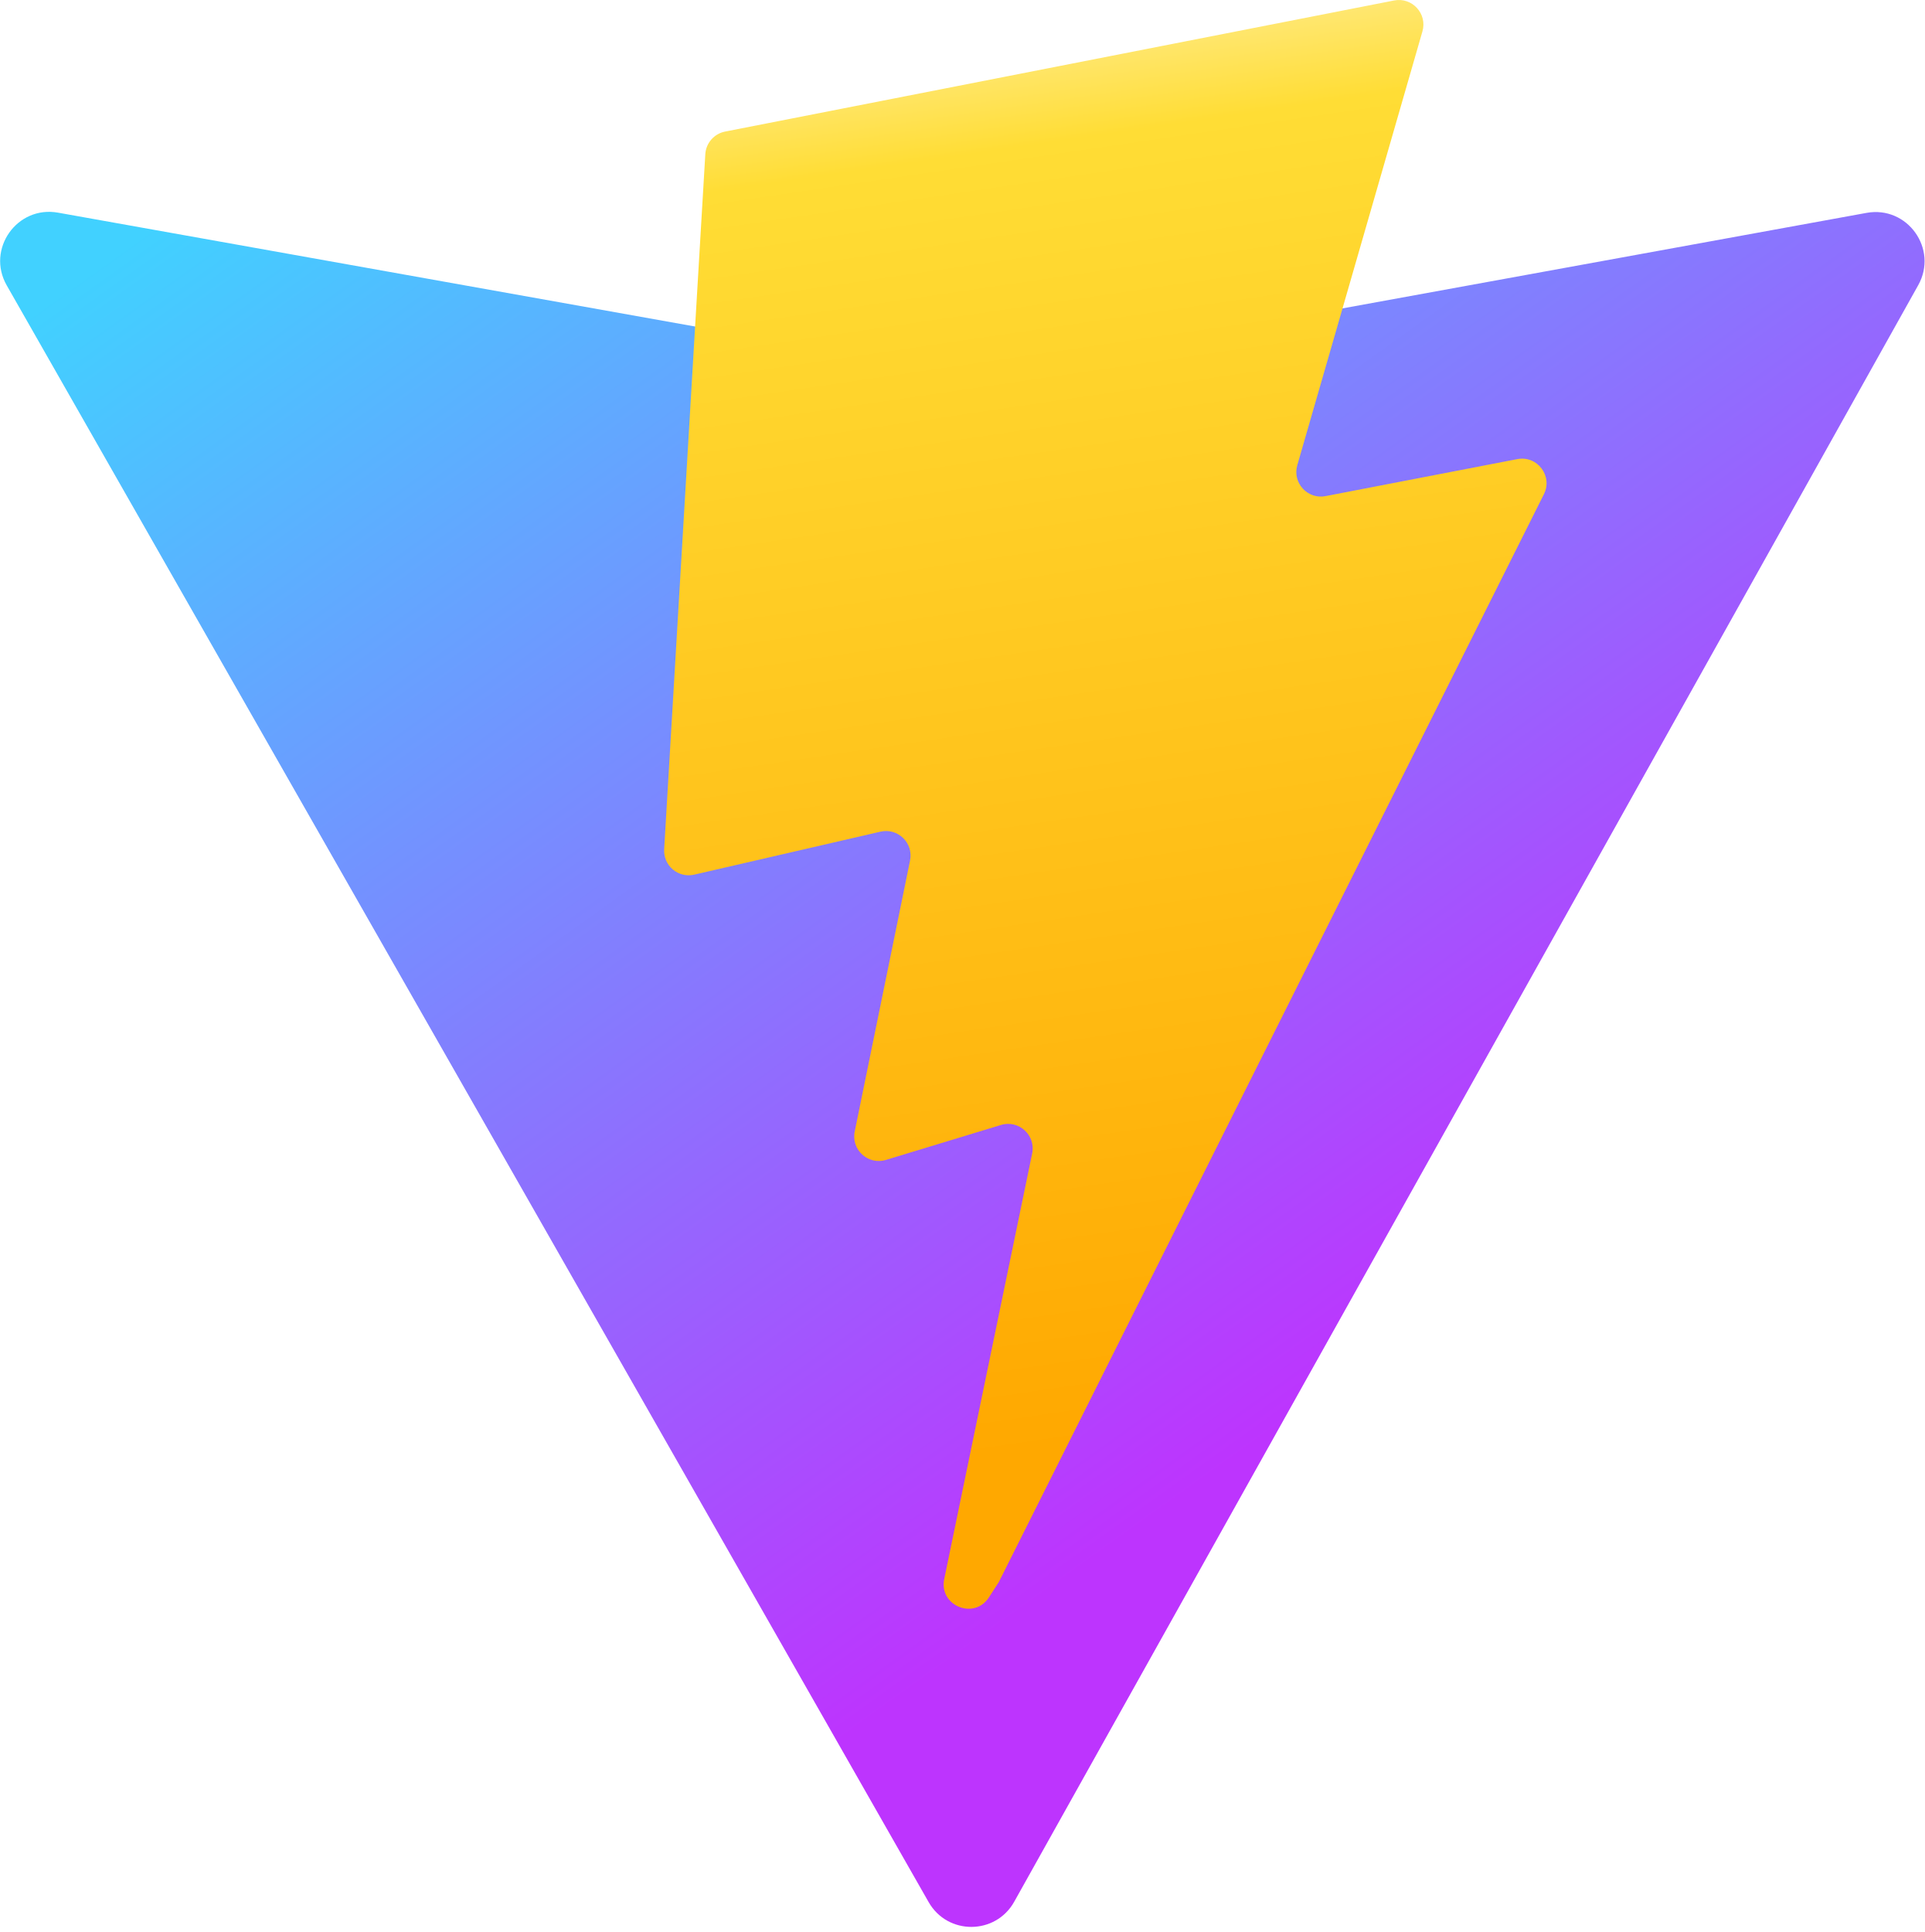
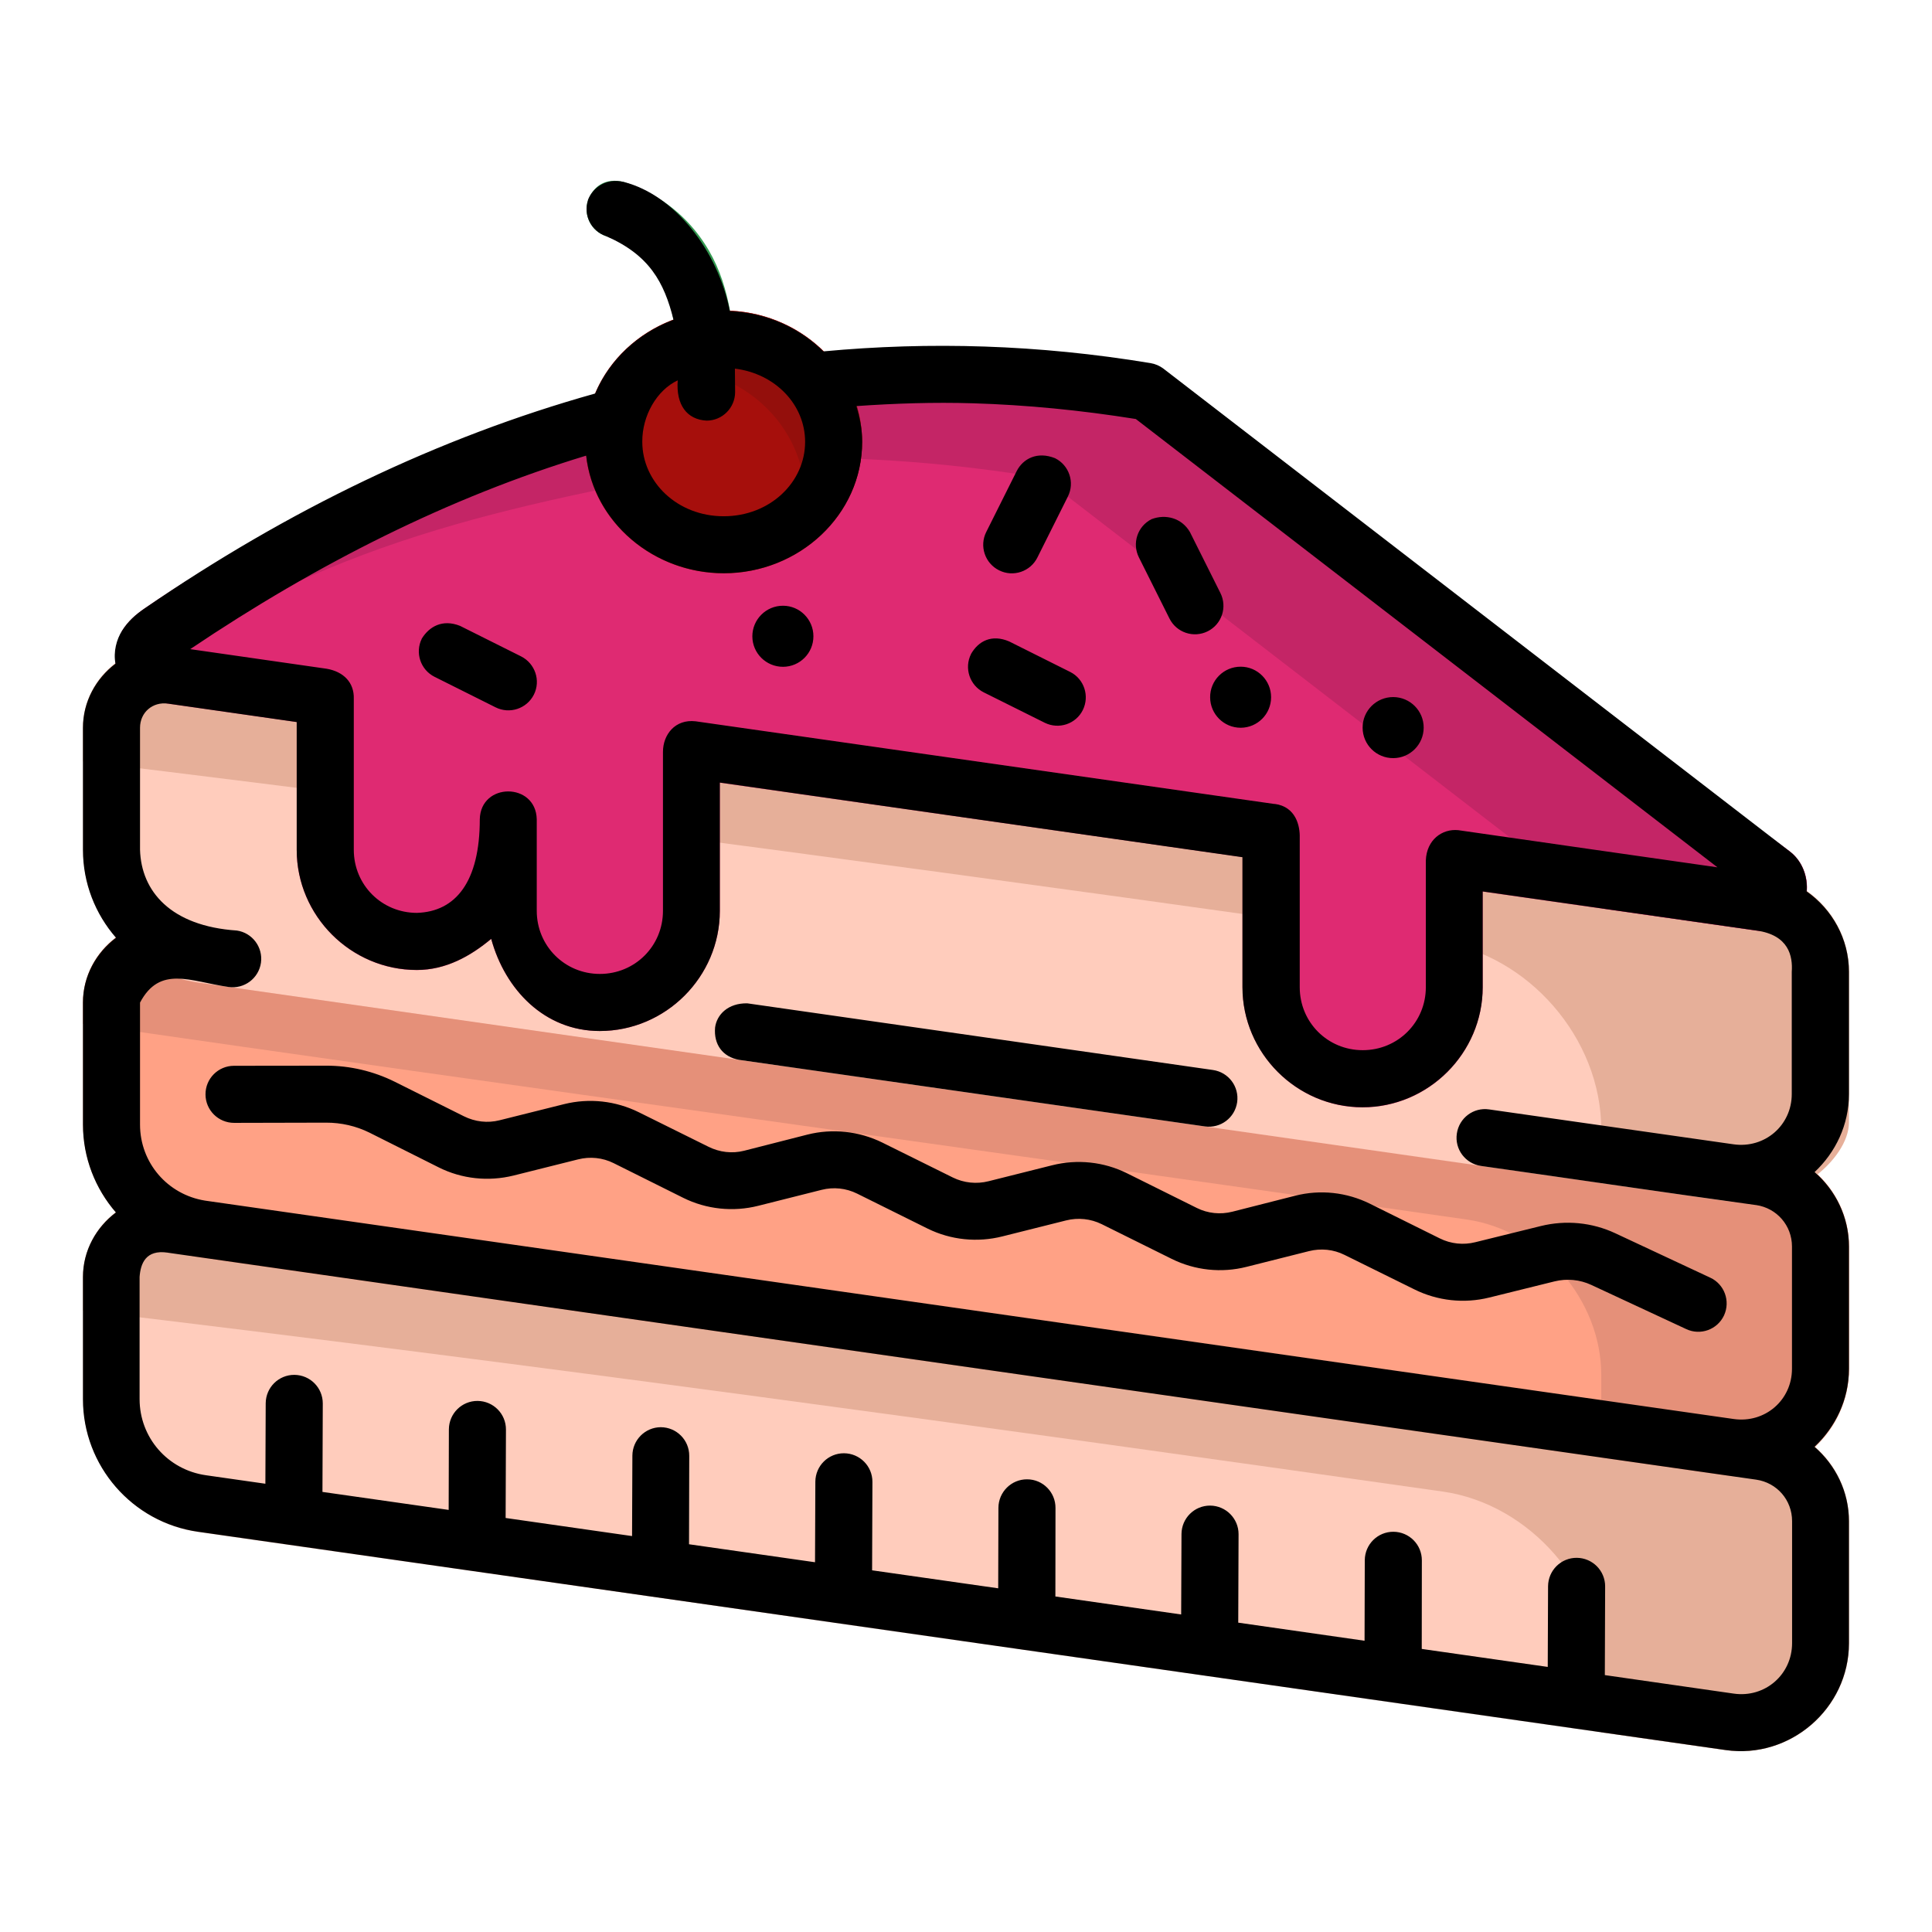
- <svg xmlns="http://www.w3.org/2000/svg" aria-hidden="true" role="img" class="iconify iconify--logos" width="31.88" height="32" preserveAspectRatio="xMidYMid meet" viewBox="0 0 256 257">
-   <defs>
-     <linearGradient id="IconifyId1813088fe1fbc01fb466" x1="-.828%" x2="57.636%" y1="7.652%" y2="78.411%">
-       <stop offset="0%" stop-color="#41D1FF" />
-       <stop offset="100%" stop-color="#BD34FE" />
-     </linearGradient>
-     <linearGradient id="IconifyId1813088fe1fbc01fb467" x1="43.376%" x2="50.316%" y1="2.242%" y2="89.03%">
-       <stop offset="0%" stop-color="#FFEA83" />
-       <stop offset="8.333%" stop-color="#FFDD35" />
-       <stop offset="100%" stop-color="#FFA800" />
-     </linearGradient>
+ <svg xmlns="http://www.w3.org/2000/svg" width="64pt" height="64pt" viewBox="0 0 22.578 22.578" version="1.1" id="svg831">
+   <defs id="defs825">
+     <pattern id="EMFhbasepattern" patternUnits="userSpaceOnUse" width="6" height="6" x="0" y="0" />
+     <pattern id="EMFhbasepattern-9" patternUnits="userSpaceOnUse" width="6" height="6" x="0" y="0" />
+     <pattern id="EMFhbasepattern-0" patternUnits="userSpaceOnUse" width="6" height="6" x="0" y="0" />
+     <pattern id="EMFhbasepattern-7" patternUnits="userSpaceOnUse" width="6" height="6" x="0" y="0" />
+     <pattern id="EMFhbasepattern-2" patternUnits="userSpaceOnUse" width="6" height="6" x="0" y="0" />
+     <pattern id="EMFhbasepattern-98" patternUnits="userSpaceOnUse" width="6" height="6" x="0" y="0" />
+     <pattern id="EMFhbasepattern-6" patternUnits="userSpaceOnUse" width="6" height="6" x="0" y="0" />
+     <pattern id="EMFhbasepattern-01" patternUnits="userSpaceOnUse" width="6" height="6" x="0" y="0" />
+     <pattern id="EMFhbasepattern-07" patternUnits="userSpaceOnUse" width="6" height="6" x="0" y="0" />
+     <pattern id="EMFhbasepattern-8" patternUnits="userSpaceOnUse" width="6" height="6" x="0" y="0" />
+     <pattern id="EMFhbasepattern-4" patternUnits="userSpaceOnUse" width="6" height="6" x="0" y="0" />
+     <pattern id="EMFhbasepattern-40" patternUnits="userSpaceOnUse" width="6" height="6" x="0" y="0" />
+     <pattern id="EMFhbasepattern-08" patternUnits="userSpaceOnUse" width="6" height="6" x="0" y="0" />
+     <pattern id="EMFhbasepattern-04" patternUnits="userSpaceOnUse" width="6" height="6" x="0" y="0" />
+     <pattern id="EMFhbasepattern-014" patternUnits="userSpaceOnUse" width="6" height="6" x="0" y="0" />
+     <pattern id="EMFhbasepattern-27" patternUnits="userSpaceOnUse" width="6" height="6" x="0" y="0" />
+     <pattern id="EMFhbasepattern-09" patternUnits="userSpaceOnUse" width="6" height="6" x="0" y="0" />
+     <pattern id="EMFhbasepattern-5" patternUnits="userSpaceOnUse" width="6" height="6" x="0" y="0" />
+     <pattern id="EMFhbasepattern-018" patternUnits="userSpaceOnUse" width="6" height="6" x="0" y="0" />
  </defs>
-   <path fill="url(#IconifyId1813088fe1fbc01fb466)" d="M255.153 37.938L134.897 252.976c-2.483 4.44-8.862 4.466-11.382.048L.875 37.958c-2.746-4.814 1.371-10.646 6.827-9.67l120.385 21.517a6.537 6.537 0 0 0 2.322-.004l117.867-21.483c5.438-.991 9.574 4.796 6.877 9.62Z" />
-   <path fill="url(#IconifyId1813088fe1fbc01fb467)" d="M185.432.063L96.44 17.501a3.268 3.268 0 0 0-2.634 3.014l-5.474 92.456a3.268 3.268 0 0 0 3.997 3.378l24.777-5.718c2.318-.535 4.413 1.507 3.936 3.838l-7.361 36.047c-.495 2.426 1.782 4.5 4.151 3.78l15.304-4.649c2.372-.72 4.652 1.36 4.15 3.788l-11.698 56.621c-.732 3.542 3.979 5.473 5.943 2.437l1.313-2.028l72.516-144.72c1.215-2.423-.88-5.186-3.54-4.672l-25.505 4.922c-2.396.462-4.435-1.77-3.759-4.114l16.646-57.705c.677-2.35-1.37-4.583-3.769-4.113Z" />
+   <g id="layer1" transform="translate(0,-274.4222)">
+     <g transform="matrix(1.257895,0,0,1.257895,0.6386205,-77.23347)" style="display:inline" id="g1692">
+       <g transform="matrix(1.000474,0,0,1.000474,-0.00415519,30.37974)" style="display:inline" id="g943">
+         <path style="color:#000000;font-style:normal;font-variant:normal;font-weight:normal;font-stretch:normal;font-size:medium;line-height:normal;font-family:sans-serif;font-variant-ligatures:normal;font-variant-position:normal;font-variant-caps:normal;font-variant-numeric:normal;font-variant-alternates:normal;font-variant-east-asian:normal;font-feature-settings:normal;font-variation-settings:normal;text-indent:0;text-align:start;text-decoration:none;text-decoration-line:none;text-decoration-style:solid;text-decoration-color:#000000;letter-spacing:normal;word-spacing:normal;text-transform:none;writing-mode:lr-tb;direction:ltr;text-orientation:mixed;dominant-baseline:auto;baseline-shift:baseline;text-anchor:start;white-space:normal;shape-padding:0;shape-margin:0;inline-size:0;clip-rule:nonzero;display:inline;overflow:visible;visibility:visible;isolation:auto;mix-blend-mode:normal;color-interpolation:sRGB;color-interpolation-filters:linearRGB;solid-color:#000000;solid-opacity:1;vector-effect:none;fill:#ffccbc;fill-opacity:1;fill-rule:nonzero;stroke:none;stroke-width:0.529;stroke-linecap:round;stroke-linejoin:round;stroke-miterlimit:4;stroke-dasharray:none;stroke-dashoffset:0;stroke-opacity:1;color-rendering:auto;image-rendering:auto;shape-rendering:auto;text-rendering:auto;enable-background:accumulate;stop-color:#000000" d="m 1.131,260.172 c -0.451,-0.064 -0.863,0.295 -0.863,0.75 v 1.133 c 9.73e-6,0.617 0.457,1.145 1.068,1.232 l 14.186,2.025 c 0.599,0.086 1.145,-0.385 1.145,-0.99 v -1.135 c -3e-6,-0.455 -0.339,-0.844 -0.789,-0.908 z" id="path528" />
+         <path d="m 0.964,260.167 v 5.3e-4 c -0.381,0.032 -0.697,0.357 -0.697,0.755 v 0.308 c 4.078,0.485 8.425,1.085 12.626,1.681 0.814,0.116 1.473,0.876 1.473,1.698 v 0.538 l 1.155,0.165 c 0.599,0.086 1.145,-0.387 1.145,-0.992 0,-0.378 0,-0.755 0,-1.133 -1e-6,-0.455 -0.339,-0.844 -0.789,-0.908 l -1.511,-0.216 -13.236,-1.891 c -0.056,-0.008 -0.112,-0.009 -0.166,-0.005 z" style="color:#000000;font-style:normal;font-variant:normal;font-weight:normal;font-stretch:normal;font-size:medium;line-height:normal;font-family:sans-serif;font-variant-ligatures:normal;font-variant-position:normal;font-variant-caps:normal;font-variant-numeric:normal;font-variant-alternates:normal;font-variant-east-asian:normal;font-feature-settings:normal;font-variation-settings:normal;text-indent:0;text-align:start;text-decoration:none;text-decoration-line:none;text-decoration-style:solid;text-decoration-color:#000000;letter-spacing:normal;word-spacing:normal;text-transform:none;writing-mode:lr-tb;direction:ltr;text-orientation:mixed;dominant-baseline:auto;baseline-shift:baseline;text-anchor:start;white-space:normal;shape-padding:0;shape-margin:0;inline-size:0;clip-rule:nonzero;display:inline;overflow:visible;visibility:visible;isolation:auto;mix-blend-mode:normal;color-interpolation:sRGB;color-interpolation-filters:linearRGB;solid-color:#000000;solid-opacity:1;vector-effect:none;fill:#e6af99;fill-opacity:1;fill-rule:nonzero;stroke:none;stroke-width:0.529;stroke-linecap:round;stroke-linejoin:round;stroke-miterlimit:4;stroke-dasharray:none;stroke-dashoffset:0;stroke-opacity:1;color-rendering:auto;image-rendering:auto;shape-rendering:auto;text-rendering:auto;enable-background:accumulate;stop-color:#000000" id="path1745" />
+         <path id="path1719" d="m 1.131,257.621 c -0.451,-0.064 -0.863,0.295 -0.863,0.75 v 1.133 c 9.73e-6,0.617 0.457,1.145 1.068,1.232 l 14.186,2.025 c 0.599,0.086 1.145,-0.385 1.145,-0.99 v -1.135 c -3e-6,-0.455 -0.339,-0.844 -0.789,-0.908 z" style="color:#000000;font-style:normal;font-variant:normal;font-weight:normal;font-stretch:normal;font-size:medium;line-height:normal;font-family:sans-serif;font-variant-ligatures:normal;font-variant-position:normal;font-variant-caps:normal;font-variant-numeric:normal;font-variant-alternates:normal;font-variant-east-asian:normal;font-feature-settings:normal;font-variation-settings:normal;text-indent:0;text-align:start;text-decoration:none;text-decoration-line:none;text-decoration-style:solid;text-decoration-color:#000000;letter-spacing:normal;word-spacing:normal;text-transform:none;writing-mode:lr-tb;direction:ltr;text-orientation:mixed;dominant-baseline:auto;baseline-shift:baseline;text-anchor:start;white-space:normal;shape-padding:0;shape-margin:0;inline-size:0;clip-rule:nonzero;display:inline;overflow:visible;visibility:visible;isolation:auto;mix-blend-mode:normal;color-interpolation:sRGB;color-interpolation-filters:linearRGB;solid-color:#000000;solid-opacity:1;vector-effect:none;fill:#ffa185;fill-opacity:1;fill-rule:nonzero;stroke:none;stroke-width:0.529;stroke-linecap:round;stroke-linejoin:round;stroke-miterlimit:4;stroke-dasharray:none;stroke-dashoffset:0;stroke-opacity:1;color-rendering:auto;image-rendering:auto;shape-rendering:auto;text-rendering:auto;enable-background:accumulate;stop-color:#000000" />
+         <path d="m 0.964,257.616 v 5.3e-4 c -0.381,0.032 -0.697,0.357 -0.697,0.755 v 0.197 c 3.896,0.563 8.533,1.197 12.85,1.817 0.69,0.099 1.249,0.745 1.249,1.442 v 0.769 l 1.155,0.165 c 0.599,0.086 1.145,-0.385 1.145,-0.99 0,-0.378 0,-0.757 0,-1.135 -2e-6,-0.455 -0.339,-0.844 -0.789,-0.908 l -1.511,-0.216 -13.236,-1.891 c -0.056,-0.008 -0.112,-0.009 -0.166,-0.005 z" style="color:#000000;font-style:normal;font-variant:normal;font-weight:normal;font-stretch:normal;font-size:medium;line-height:normal;font-family:sans-serif;font-variant-ligatures:normal;font-variant-position:normal;font-variant-caps:normal;font-variant-numeric:normal;font-variant-alternates:normal;font-variant-east-asian:normal;font-feature-settings:normal;font-variation-settings:normal;text-indent:0;text-align:start;text-decoration:none;text-decoration-line:none;text-decoration-style:solid;text-decoration-color:#000000;letter-spacing:normal;word-spacing:normal;text-transform:none;writing-mode:lr-tb;direction:ltr;text-orientation:mixed;dominant-baseline:auto;baseline-shift:baseline;text-anchor:start;white-space:normal;shape-padding:0;shape-margin:0;inline-size:0;clip-rule:nonzero;display:inline;overflow:visible;visibility:visible;isolation:auto;mix-blend-mode:normal;color-interpolation:sRGB;color-interpolation-filters:linearRGB;solid-color:#000000;solid-opacity:1;vector-effect:none;fill:#e59079;fill-opacity:1;fill-rule:nonzero;stroke:none;stroke-width:0.529;stroke-linecap:round;stroke-linejoin:round;stroke-miterlimit:4;stroke-dasharray:none;stroke-dashoffset:0;stroke-opacity:1;color-rendering:auto;image-rendering:auto;shape-rendering:auto;text-rendering:auto;enable-background:accumulate;stop-color:#000000" id="path1848" />
+         <path id="path1703" d="m 1.131,255.072 c -0.451,-0.064 -0.863,0.293 -0.863,0.748 v 1.133 c 9.75e-6,0.617 0.457,1.145 1.068,1.232 4.728,0.675 9.457,1.352 14.186,2.027 0.599,0.086 1.145,-0.387 1.145,-0.992 v -1.135 c -3e-6,-0.455 -0.339,-0.844 -0.789,-0.908 -4.915,-0.702 -9.831,-1.403 -14.746,-2.105 z" style="color:#000000;font-style:normal;font-variant:normal;font-weight:normal;font-stretch:normal;font-size:medium;line-height:normal;font-family:sans-serif;font-variant-ligatures:normal;font-variant-position:normal;font-variant-caps:normal;font-variant-numeric:normal;font-variant-alternates:normal;font-variant-east-asian:normal;font-feature-settings:normal;font-variation-settings:normal;text-indent:0;text-align:start;text-decoration:none;text-decoration-line:none;text-decoration-style:solid;text-decoration-color:#000000;letter-spacing:normal;word-spacing:normal;text-transform:none;writing-mode:lr-tb;direction:ltr;text-orientation:mixed;dominant-baseline:auto;baseline-shift:baseline;text-anchor:start;white-space:normal;shape-padding:0;shape-margin:0;inline-size:0;clip-rule:nonzero;display:inline;overflow:visible;visibility:visible;isolation:auto;mix-blend-mode:normal;color-interpolation:sRGB;color-interpolation-filters:linearRGB;solid-color:#000000;solid-opacity:1;vector-effect:none;fill:#ffccbc;fill-opacity:1;fill-rule:nonzero;stroke:none;stroke-width:0.529;stroke-linecap:round;stroke-linejoin:round;stroke-miterlimit:4;stroke-dasharray:none;stroke-dashoffset:0;stroke-opacity:1;color-rendering:auto;image-rendering:auto;shape-rendering:auto;text-rendering:auto;enable-background:accumulate;stop-color:#000000" />
+         <path id="path1651" d="m 4.957,250.92 c -0.046,0.139 0.029,0.288 0.168,0.334 0.35,0.117 0.489,0.313 0.576,0.576 0.088,0.263 0.092,0.59 0.092,0.873 4.98e-4,0.146 0.119,0.264 0.266,0.264 0.145,-5e-4 0.263,-0.118 0.264,-0.264 0,-0.283 0.006,-0.664 -0.119,-1.039 -0.125,-0.375 -0.412,-0.745 -0.912,-0.912 -0.168,-0.044 -0.284,0.034 -0.334,0.168 z" style="color:#000000;font-style:normal;font-variant:normal;font-weight:normal;font-stretch:normal;font-size:medium;line-height:normal;font-family:sans-serif;font-variant-ligatures:normal;font-variant-position:normal;font-variant-caps:normal;font-variant-numeric:normal;font-variant-alternates:normal;font-variant-east-asian:normal;font-feature-settings:normal;font-variation-settings:normal;text-indent:0;text-align:start;text-decoration:none;text-decoration-line:none;text-decoration-style:solid;text-decoration-color:#000000;letter-spacing:normal;word-spacing:normal;text-transform:none;writing-mode:lr-tb;direction:ltr;text-orientation:mixed;dominant-baseline:auto;baseline-shift:baseline;text-anchor:start;white-space:normal;shape-padding:0;shape-margin:0;inline-size:0;clip-rule:nonzero;display:inline;overflow:visible;visibility:visible;isolation:auto;mix-blend-mode:normal;color-interpolation:sRGB;color-interpolation-filters:linearRGB;solid-color:#000000;solid-opacity:1;vector-effect:none;fill:#349951;fill-opacity:1;fill-rule:nonzero;stroke:none;stroke-width:0.529;stroke-linecap:round;stroke-linejoin:round;stroke-miterlimit:4;stroke-dasharray:none;stroke-dashoffset:0;stroke-opacity:1;color-rendering:auto;image-rendering:auto;shape-rendering:auto;text-rendering:auto;enable-background:accumulate;stop-color:#000000" />
+         <path d="m 0.964,255.067 c -0.381,0.031 -0.697,0.355 -0.697,0.753 v 0.311 c 4.265,0.519 8.889,1.146 12.587,1.674 0.835,0.119 1.512,0.9 1.512,1.743 v 0.5 c 0.385,0.055 0.77,0.11 1.155,0.165 0.599,0.086 1.145,-0.387 1.145,-0.728 l -3e-6,-1.399 c -2e-6,-0.455 -0.339,-0.844 -0.789,-0.908 -0.216,-0.031 -0.432,-0.062 -0.649,-0.092 -4.978,-0.718 -9.991,-1.428 -14.264,-2.018 z" style="color:#000000;font-style:normal;font-variant:normal;font-weight:normal;font-stretch:normal;font-size:medium;line-height:normal;font-family:sans-serif;font-variant-ligatures:normal;font-variant-position:normal;font-variant-caps:normal;font-variant-numeric:normal;font-variant-alternates:normal;font-variant-east-asian:normal;font-feature-settings:normal;font-variation-settings:normal;text-indent:0;text-align:start;text-decoration:none;text-decoration-line:none;text-decoration-style:solid;text-decoration-color:#000000;letter-spacing:normal;word-spacing:normal;text-transform:none;writing-mode:lr-tb;direction:ltr;text-orientation:mixed;dominant-baseline:auto;baseline-shift:baseline;text-anchor:start;white-space:normal;shape-padding:0;shape-margin:0;inline-size:0;clip-rule:nonzero;display:inline;overflow:visible;visibility:visible;isolation:auto;mix-blend-mode:normal;color-interpolation:sRGB;color-interpolation-filters:linearRGB;solid-color:#000000;solid-opacity:1;vector-effect:none;fill:#e6af99;fill-opacity:1;fill-rule:nonzero;stroke:none;stroke-width:0.529;stroke-linecap:round;stroke-linejoin:round;stroke-miterlimit:4;stroke-dasharray:none;stroke-dashoffset:0;stroke-opacity:1;color-rendering:auto;image-rendering:auto;shape-rendering:auto;text-rendering:auto;enable-background:accumulate;stop-color:#000000" id="path1840" />
+         <path id="path1689" d="m 4.42,253.002 c -0.76,0.203 -2.205,0.766 -3.58,1.709 -0.085,0.058 -0.155,0.121 -0.209,0.207 -0.163,0.326 -0.019,0.586 0.42,0.676 l 1.201,0.172 v 1.188 c 0,0.612 0.503,1.115 1.115,1.115 0.27,0 0.498,-0.128 0.691,-0.289 0.129,0.472 0.496,0.855 1.008,0.855 0.612,0 1.115,-0.503 1.115,-1.115 v -1.191 l 4.854,0.691 v 1.209 c 0,0.612 0.503,1.115 1.115,1.115 0.612,0 1.115,-0.503 1.115,-1.115 v -0.889 l 2.543,0.363 c 0.191,0.027 0.373,-0.095 0.438,-0.248 0.065,-0.153 0.024,-0.369 -0.129,-0.486 l -5.816,-4.274 c -0.035,-0.026 -0.076,-0.044 -0.119,-0.051 -1.092,-0.18 -2.141,-0.258 -2.666,-0.203 z" style="color:#000000;font-style:normal;font-variant:normal;font-weight:normal;font-stretch:normal;font-size:medium;line-height:normal;font-family:sans-serif;font-variant-ligatures:normal;font-variant-position:normal;font-variant-caps:normal;font-variant-numeric:normal;font-variant-alternates:normal;font-variant-east-asian:normal;font-feature-settings:normal;font-variation-settings:normal;text-indent:0;text-align:start;text-decoration:none;text-decoration-line:none;text-decoration-style:solid;text-decoration-color:#000000;letter-spacing:normal;word-spacing:normal;text-transform:none;writing-mode:lr-tb;direction:ltr;text-orientation:mixed;dominant-baseline:auto;baseline-shift:baseline;text-anchor:start;white-space:normal;shape-padding:0;shape-margin:0;inline-size:0;clip-rule:nonzero;display:inline;overflow:visible;visibility:visible;isolation:auto;mix-blend-mode:normal;color-interpolation:sRGB;color-interpolation-filters:linearRGB;solid-color:#000000;solid-opacity:1;vector-effect:none;fill:#df2a72;fill-opacity:1;fill-rule:nonzero;stroke:none;stroke-width:0.529;stroke-linecap:round;stroke-linejoin:round;stroke-miterlimit:4;stroke-dasharray:none;stroke-dashoffset:0;stroke-opacity:1;color-rendering:auto;image-rendering:auto;shape-rendering:auto;text-rendering:auto;enable-background:accumulate;stop-color:#000000" />
+         <path d="m 8.179,252.431 c -2.806,0.017 -4.95,1.095 -7.062,2.28 -0.261,0.162 -0.308,0.427 -0.261,0.548 1.8,-1.233 3.513,-1.528 5.602,-1.92 0.525,-0.055 1.575,-0.028 2.666,0.152 0.043,0.007 0.084,0.024 0.119,0.051 l 5.13,3.955 1.436,0.205 c 0.191,0.027 0.373,-0.095 0.438,-0.248 0.065,-0.153 0.024,-0.368 -0.129,-0.486 l -5.817,-4.325 c -0.035,-0.026 -0.076,-0.044 -0.119,-0.051 -0.682,-0.113 -1.348,-0.165 -2.003,-0.163 z" style="color:#000000;font-style:normal;font-variant:normal;font-weight:normal;font-stretch:normal;font-size:medium;line-height:normal;font-family:sans-serif;font-variant-ligatures:normal;font-variant-position:normal;font-variant-caps:normal;font-variant-numeric:normal;font-variant-alternates:normal;font-variant-east-asian:normal;font-feature-settings:normal;font-variation-settings:normal;text-indent:0;text-align:start;text-decoration:none;text-decoration-line:none;text-decoration-style:solid;text-decoration-color:#000000;letter-spacing:normal;word-spacing:normal;text-transform:none;writing-mode:lr-tb;direction:ltr;text-orientation:mixed;dominant-baseline:auto;baseline-shift:baseline;text-anchor:start;white-space:normal;shape-padding:0;shape-margin:0;inline-size:0;clip-rule:nonzero;display:inline;overflow:visible;visibility:visible;isolation:auto;mix-blend-mode:normal;color-interpolation:sRGB;color-interpolation-filters:linearRGB;solid-color:#000000;solid-opacity:1;vector-effect:none;fill:#c42566;fill-opacity:1;fill-rule:nonzero;stroke:none;stroke-width:0.529;stroke-linecap:round;stroke-linejoin:round;stroke-miterlimit:4;stroke-dasharray:none;stroke-dashoffset:0;stroke-opacity:1;color-rendering:auto;image-rendering:auto;shape-rendering:auto;text-rendering:auto;enable-background:accumulate;stop-color:#000000" id="path1803" />
+         <path id="path1657" d="m 6.217,251.945 c -0.698,0 -1.285,0.538 -1.285,1.219 -1.1e-6,0.68 0.588,1.221 1.285,1.221 0.698,0 1.285,-0.54 1.285,-1.221 1.3e-6,-0.68 -0.588,-1.219 -1.285,-1.219 z" style="color:#000000;font-style:normal;font-variant:normal;font-weight:normal;font-stretch:normal;font-size:medium;line-height:normal;font-family:sans-serif;font-variant-ligatures:normal;font-variant-position:normal;font-variant-caps:normal;font-variant-numeric:normal;font-variant-alternates:normal;font-variant-east-asian:normal;font-feature-settings:normal;font-variation-settings:normal;text-indent:0;text-align:start;text-decoration:none;text-decoration-line:none;text-decoration-style:solid;text-decoration-color:#000000;letter-spacing:normal;word-spacing:normal;text-transform:none;writing-mode:lr-tb;direction:ltr;text-orientation:mixed;dominant-baseline:auto;baseline-shift:baseline;text-anchor:start;white-space:normal;shape-padding:0;shape-margin:0;inline-size:0;clip-rule:nonzero;display:inline;overflow:visible;visibility:visible;isolation:auto;mix-blend-mode:normal;color-interpolation:sRGB;color-interpolation-filters:linearRGB;solid-color:#000000;solid-opacity:1;vector-effect:none;fill:#a60f0c;fill-opacity:1;fill-rule:nonzero;stroke:none;stroke-width:0.529;stroke-linecap:round;stroke-linejoin:round;stroke-miterlimit:4;stroke-dasharray:none;stroke-dashoffset:0;stroke-opacity:1;color-rendering:auto;image-rendering:auto;shape-rendering:auto;text-rendering:auto;enable-background:accumulate;stop-color:#000000" />
+         <path d="m 6.217,251.945 c -0.501,0 -0.942,0.28 -1.152,0.689 0.186,-0.099 0.398,-0.16 0.623,-0.16 0.698,0 1.285,0.538 1.285,1.219 4e-7,0.192 -0.051,0.371 -0.134,0.531 0.39,-0.208 0.663,-0.6 0.663,-1.06 1.3e-6,-0.68 -0.588,-1.219 -1.285,-1.219 z" style="color:#000000;font-style:normal;font-variant:normal;font-weight:normal;font-stretch:normal;font-size:medium;line-height:normal;font-family:sans-serif;font-variant-ligatures:normal;font-variant-position:normal;font-variant-caps:normal;font-variant-numeric:normal;font-variant-alternates:normal;font-variant-east-asian:normal;font-feature-settings:normal;font-variation-settings:normal;text-indent:0;text-align:start;text-decoration:none;text-decoration-line:none;text-decoration-style:solid;text-decoration-color:#000000;letter-spacing:normal;word-spacing:normal;text-transform:none;writing-mode:lr-tb;direction:ltr;text-orientation:mixed;dominant-baseline:auto;baseline-shift:baseline;text-anchor:start;white-space:normal;shape-padding:0;shape-margin:0;inline-size:0;clip-rule:nonzero;display:inline;overflow:visible;visibility:visible;isolation:auto;mix-blend-mode:normal;color-interpolation:sRGB;color-interpolation-filters:linearRGB;solid-color:#000000;solid-opacity:1;vector-effect:none;fill:#940f0c;fill-opacity:1;fill-rule:nonzero;stroke:none;stroke-width:0.529;stroke-linecap:round;stroke-linejoin:round;stroke-miterlimit:4;stroke-dasharray:none;stroke-dashoffset:0;stroke-opacity:1;color-rendering:auto;image-rendering:auto;shape-rendering:auto;text-rendering:auto;enable-background:accumulate;stop-color:#000000" id="path1797" />
+         <path d="m 14.137,263.529 a 0.265,0.265 0 0 0 -0.146,0.043 c 0.231,0.296 0.376,0.659 0.376,1.038 v 0.538 l 0.03,0.004 0.003,-1.357 a 0.265,0.265 0 0 0 -0.264,-0.266 z" style="color:#000000;font-style:normal;font-variant:normal;font-weight:normal;font-stretch:normal;font-size:medium;line-height:normal;font-family:sans-serif;font-variant-ligatures:normal;font-variant-position:normal;font-variant-caps:normal;font-variant-numeric:normal;font-variant-alternates:normal;font-variant-east-asian:normal;font-feature-settings:normal;font-variation-settings:normal;text-indent:0;text-align:start;text-decoration:none;text-decoration-line:none;text-decoration-style:solid;text-decoration-color:#000000;letter-spacing:normal;word-spacing:normal;text-transform:none;writing-mode:lr-tb;direction:ltr;text-orientation:mixed;dominant-baseline:auto;baseline-shift:baseline;text-anchor:start;white-space:normal;shape-padding:0;shape-margin:0;inline-size:0;clip-rule:nonzero;display:inline;overflow:visible;visibility:visible;isolation:auto;mix-blend-mode:normal;color-interpolation:sRGB;color-interpolation-filters:linearRGB;solid-color:#000000;solid-opacity:1;vector-effect:none;fill:#cc9b86;fill-opacity:1;fill-rule:nonzero;stroke:none;stroke-width:0.529;stroke-linecap:round;stroke-linejoin:round;stroke-miterlimit:4;stroke-dasharray:none;stroke-dashoffset:0;stroke-opacity:1;color-rendering:auto;image-rendering:auto;shape-rendering:auto;text-rendering:auto;enable-background:accumulate;stop-color:#000000" id="path1373" />
+         <path id="path599" style="color:#000000;font-style:normal;font-variant:normal;font-weight:normal;font-stretch:normal;font-size:medium;line-height:normal;font-family:sans-serif;font-variant-ligatures:normal;font-variant-position:normal;font-variant-caps:normal;font-variant-numeric:normal;font-variant-alternates:normal;font-variant-east-asian:normal;font-feature-settings:normal;font-variation-settings:normal;text-indent:0;text-align:start;text-decoration:none;text-decoration-line:none;text-decoration-style:solid;text-decoration-color:#000000;letter-spacing:normal;word-spacing:normal;text-transform:none;writing-mode:lr-tb;direction:ltr;text-orientation:mixed;dominant-baseline:auto;baseline-shift:baseline;text-anchor:start;white-space:normal;shape-padding:0;shape-margin:0;inline-size:0;clip-rule:nonzero;display:inline;overflow:visible;visibility:visible;opacity:1;isolation:auto;mix-blend-mode:normal;color-interpolation:sRGB;color-interpolation-filters:linearRGB;solid-color:#000000;solid-opacity:1;vector-effect:none;fill:#000000;fill-opacity:1;fill-rule:nonzero;stroke:none;stroke-width:0.529;stroke-linecap:round;stroke-linejoin:round;stroke-miterlimit:4;stroke-dasharray:none;stroke-dashoffset:0;stroke-opacity:1;color-rendering:auto;image-rendering:auto;shape-rendering:auto;text-rendering:auto;enable-background:accumulate;stop-color:#000000;stop-opacity:1" d="m 4.957,250.92 c -0.046,0.139 0.03,0.288 0.168,0.334 0.399,0.174 0.539,0.425 0.626,0.777 -0.329,0.123 -0.594,0.37 -0.727,0.684 -1.451,0.406 -2.852,1.081 -4.185,1.996 -0.085,0.058 -0.155,0.121 -0.209,0.207 -0.051,0.081 -0.082,0.194 -0.061,0.306 -0.181,0.138 -0.302,0.351 -0.302,0.596 v 1.133 c 4e-6,0.31 0.115,0.596 0.307,0.816 -0.183,0.138 -0.307,0.354 -0.307,0.602 v 1.133 c 4e-6,0.309 0.115,0.596 0.306,0.816 -0.183,0.138 -0.306,0.353 -0.306,0.6 v 1.135 c 9e-6,0.617 0.457,1.143 1.068,1.23 5.306,0.759 9.37,1.339 14.186,2.027 0.599,0.086 1.145,-0.387 1.145,-0.992 v -1.133 c -5e-6,-0.274 -0.124,-0.522 -0.32,-0.691 0.194,-0.182 0.32,-0.437 0.32,-0.725 v -1.135 c -10e-7,-0.273 -0.124,-0.522 -0.319,-0.691 0.194,-0.182 0.319,-0.437 0.319,-0.725 v -1.135 c -2e-6,-0.306 -0.156,-0.58 -0.393,-0.747 0.011,-0.133 -0.038,-0.28 -0.156,-0.37 l -5.817,-4.484 c -0.035,-0.026 -0.076,-0.044 -0.119,-0.051 -1.045,-0.173 -2.051,-0.201 -3.039,-0.109 -0.223,-0.221 -0.53,-0.359 -0.868,-0.374 -0.109,-0.556 -0.508,-1.077 -0.984,-1.199 -0.173,-0.042 -0.294,0.062 -0.334,0.168 z m 1.364,1.564 c 0.377,0.047 0.652,0.336 0.652,0.68 1e-6,0.375 -0.326,0.691 -0.756,0.691 -0.43,0 -0.756,-0.317 -0.756,-0.691 -0.002,-0.243 0.135,-0.48 0.329,-0.571 -0.017,0.227 0.085,0.365 0.269,0.374 0.146,-5.3e-4 0.263,-0.119 0.264,-0.264 z m 5.011,4.043 -5.376,-0.768 c -0.19,-0.022 -0.303,0.124 -0.303,0.284 v 1.476 c 0,0.327 -0.26,0.586 -0.586,0.586 -0.326,0 -0.586,-0.26 -0.586,-0.586 v -0.85 c -0.008,-0.345 -0.522,-0.345 -0.529,0 0,0.578 -0.222,0.858 -0.584,0.869 -0.326,0 -0.586,-0.259 -0.586,-0.586 v -1.401 c 0.005,-0.152 -0.095,-0.253 -0.252,-0.28 l -1.267,-0.182 c 1.184,-0.797 2.41,-1.412 3.677,-1.797 0.069,0.618 0.625,1.092 1.278,1.092 0.698,0 1.285,-0.541 1.285,-1.221 0,-0.116 -0.022,-0.225 -0.054,-0.331 0.358,-0.025 0.719,-0.037 1.084,-0.026 0.495,0.015 0.998,0.064 1.511,0.146 l 5.401,4.163 c -0.802,-0.114 -1.605,-0.23 -2.407,-0.345 -0.149,-0.015 -0.294,0.089 -0.301,0.281 v 1.177 c 0,0.326 -0.26,0.585 -0.586,0.585 -0.326,0 -0.585,-0.259 -0.585,-0.585 v -1.389 c 0.003,-0.106 -0.034,-0.287 -0.233,-0.313 z m -2.394,-3.092 -0.283,0.566 c -0.066,0.131 -0.012,0.291 0.119,0.356 0.131,0.066 0.291,0.012 0.356,-0.119 l 0.283,-0.566 c 0.066,-0.131 0.012,-0.291 -0.119,-0.356 -0.165,-0.066 -0.297,0.004 -0.356,0.119 z m 1.252,0.447 c -0.131,0.066 -0.183,0.225 -0.117,0.356 l 0.283,0.566 c 0.065,0.131 0.224,0.185 0.356,0.119 0.131,-0.066 0.183,-0.225 0.117,-0.356 l -0.283,-0.566 c -0.076,-0.13 -0.225,-0.169 -0.356,-0.119 z m -3.422,0.804 c -0.157,-7.7e-4 -0.285,0.127 -0.285,0.284 3.71e-4,0.157 0.128,0.283 0.285,0.283 0.156,-6.7e-4 0.282,-0.127 0.282,-0.283 4.76e-4,-0.156 -0.126,-0.284 -0.282,-0.284 z m -3.355,0.307 c -0.064,0.13 -0.011,0.288 0.119,0.353 l 0.566,0.283 c 0.131,0.066 0.29,0.013 0.356,-0.117 0.066,-0.131 0.012,-0.29 -0.119,-0.356 l -0.566,-0.283 c -0.165,-0.066 -0.288,0.008 -0.356,0.119 z m 5.101,0.141 c -0.066,0.131 -0.013,0.29 0.117,0.356 l 0.568,0.283 c 0.131,0.064 0.289,0.011 0.353,-0.119 0.064,-0.13 0.012,-0.288 -0.117,-0.353 l -0.566,-0.283 c -0.164,-0.071 -0.288,-0.003 -0.356,0.117 z m 2.504,0.118 c -0.157,-4.8e-4 -0.285,0.127 -0.284,0.284 3.7e-4,0.157 0.128,0.283 0.284,0.283 0.156,-6.6e-4 0.282,-0.127 0.282,-0.283 4.77e-4,-0.156 -0.126,-0.284 -0.282,-0.284 z m 1.417,0.282 c -0.158,-7.7e-4 -0.286,0.127 -0.285,0.285 6.61e-4,0.157 0.128,0.283 0.285,0.282 0.156,-6.6e-4 0.281,-0.127 0.282,-0.282 7.68e-4,-0.157 -0.126,-0.284 -0.282,-0.285 z m 3.368,4.717 c 0.193,0.028 0.334,0.19 0.334,0.385 v 1.135 c 2e-6,0.292 -0.251,0.508 -0.541,0.467 -4.732,-0.676 -9.463,-1.352 -14.195,-2.028 -0.349,-0.056 -0.604,-0.352 -0.604,-0.706 v -1.133 c 0.185,-0.348 0.464,-0.197 0.822,-0.145 0.145,0.021 0.28,-0.079 0.301,-0.225 0.02,-0.144 -0.08,-0.278 -0.224,-0.299 -0.613,-0.041 -0.888,-0.364 -0.899,-0.75 v -1.133 c -1e-6,-0.143 0.118,-0.244 0.26,-0.224 l 1.195,0.171 v 1.187 c 0,0.612 0.503,1.115 1.115,1.115 0.27,0 0.498,-0.128 0.691,-0.289 0.129,0.472 0.496,0.856 1.008,0.856 0.612,0 1.115,-0.503 1.115,-1.115 v -1.192 c 1.618,0.231 3.236,0.462 4.853,0.693 v 1.207 c 0,0.612 0.503,1.115 1.115,1.115 0.612,0 1.116,-0.503 1.116,-1.115 v -0.889 l 2.542,0.363 c 0.301,0.042 0.338,0.238 0.328,0.383 v 1.135 c 2e-6,0.292 -0.251,0.508 -0.541,0.467 l -2.27,-0.324 c -0.145,-0.021 -0.278,0.08 -0.299,0.224 -0.022,0.145 0.079,0.28 0.225,0.301 0.85,0.12 1.7,0.246 2.551,0.363 z m -9.441,-1.348 4.324,0.618 c 0.145,0.02 0.278,-0.08 0.299,-0.225 0.02,-0.145 -0.08,-0.278 -0.225,-0.299 l -4.324,-0.619 c -0.178,-0.003 -0.283,0.104 -0.299,0.224 -0.014,0.158 0.07,0.274 0.225,0.301 z m -4.693,0.055 c -0.146,2.9e-4 -0.265,0.119 -0.264,0.266 5.69e-4,0.146 0.119,0.264 0.266,0.264 l 0.854,-0.002 c 0.14,-2.7e-4 0.278,0.031 0.403,0.093 l 0.642,0.322 c 0.215,0.108 0.462,0.134 0.696,0.076 l 0.599,-0.15 c 0.111,-0.028 0.228,-0.016 0.33,0.035 l 0.646,0.322 c 0.215,0.107 0.464,0.133 0.697,0.074 l 0.588,-0.148 c 0.111,-0.028 0.227,-0.016 0.33,0.035 l 0.655,0.325 c 0.215,0.106 0.462,0.131 0.695,0.072 l 0.59,-0.148 c 0.111,-0.028 0.229,-0.016 0.332,0.035 l 0.649,0.322 c 0.216,0.107 0.462,0.133 0.695,0.074 l 0.58,-0.146 c 0.111,-0.028 0.228,-0.016 0.33,0.035 l 0.648,0.32 c 0.215,0.107 0.462,0.134 0.696,0.076 l 0.606,-0.15 c 0.114,-0.028 0.235,-0.017 0.342,0.033 l 0.881,0.41 c 0.132,0.062 0.289,0.005 0.351,-0.127 0.061,-0.133 0.004,-0.29 -0.129,-0.351 l -0.881,-0.412 c -0.216,-0.101 -0.46,-0.124 -0.691,-0.067 l -0.608,0.15 c -0.111,0.028 -0.227,0.016 -0.33,-0.035 l -0.649,-0.322 c -0.216,-0.107 -0.462,-0.134 -0.696,-0.074 l -0.582,0.148 c -0.111,0.028 -0.228,0.016 -0.33,-0.035 l -0.648,-0.322 c -0.215,-0.107 -0.462,-0.133 -0.696,-0.074 l -0.59,0.148 c -0.111,0.028 -0.229,0.016 -0.332,-0.035 l -0.654,-0.324 c -0.216,-0.106 -0.463,-0.133 -0.696,-0.074 l -0.588,0.15 c -0.111,0.028 -0.228,0.014 -0.33,-0.037 l -0.646,-0.32 c -0.215,-0.107 -0.462,-0.134 -0.695,-0.076 l -0.6,0.15 c -0.111,0.028 -0.227,0.014 -0.33,-0.037 l -0.641,-0.32 c -0.199,-0.099 -0.419,-0.151 -0.641,-0.15 z m -0.611,1.736 c 5.119,0.734 10.358,1.48 14.746,2.107 0.194,0.028 0.334,0.19 0.334,0.385 v 1.133 c 2e-6,0.292 -0.251,0.51 -0.541,0.469 l -1.198,-0.172 0.003,-0.823 c 5.82e-4,-0.146 -0.117,-0.265 -0.264,-0.266 -0.146,-5.8e-4 -0.265,0.117 -0.266,0.264 l -0.003,0.749 -1.17,-0.167 10e-4,-0.822 c 5.82e-4,-0.146 -0.117,-0.265 -0.264,-0.266 -0.146,-5.8e-4 -0.265,0.117 -0.266,0.264 l -0.002,0.748 -1.173,-0.168 0.003,-0.821 c 5.83e-4,-0.146 -0.118,-0.265 -0.264,-0.266 -0.146,-5.8e-4 -0.265,0.117 -0.266,0.264 l -0.003,0.747 -1.168,-0.167 10e-4,-0.822 c 8.46e-4,-0.146 -0.117,-0.266 -0.264,-0.266 -0.146,-5.8e-4 -0.265,0.118 -0.266,0.264 l -0.002,0.748 -1.171,-0.167 0.003,-0.821 c 5.82e-4,-0.146 -0.117,-0.265 -0.264,-0.266 -0.146,-5.9e-4 -0.265,0.117 -0.266,0.264 l -0.003,0.748 -1.17,-0.167 0.002,-0.821 c 5.82e-4,-0.146 -0.117,-0.265 -0.264,-0.266 -0.145,5.6e-4 -0.263,0.118 -0.264,0.264 l -0.003,0.747 -1.174,-0.168 0.003,-0.821 c 5.82e-4,-0.146 -0.117,-0.265 -0.264,-0.266 -0.146,-5.8e-4 -0.265,0.117 -0.266,0.264 l -0.002,0.748 -1.172,-0.167 0.003,-0.821 c 5.71e-4,-0.146 -0.117,-0.265 -0.264,-0.266 -0.146,-5.8e-4 -0.265,0.117 -0.266,0.264 l -0.003,0.747 -0.553,-0.079 c -0.354,-0.051 -0.615,-0.349 -0.615,-0.707 v -1.135 c 0.009,-0.122 0.056,-0.255 0.26,-0.225 z" />
+       </g>
+     </g>
+   </g>
</svg>
